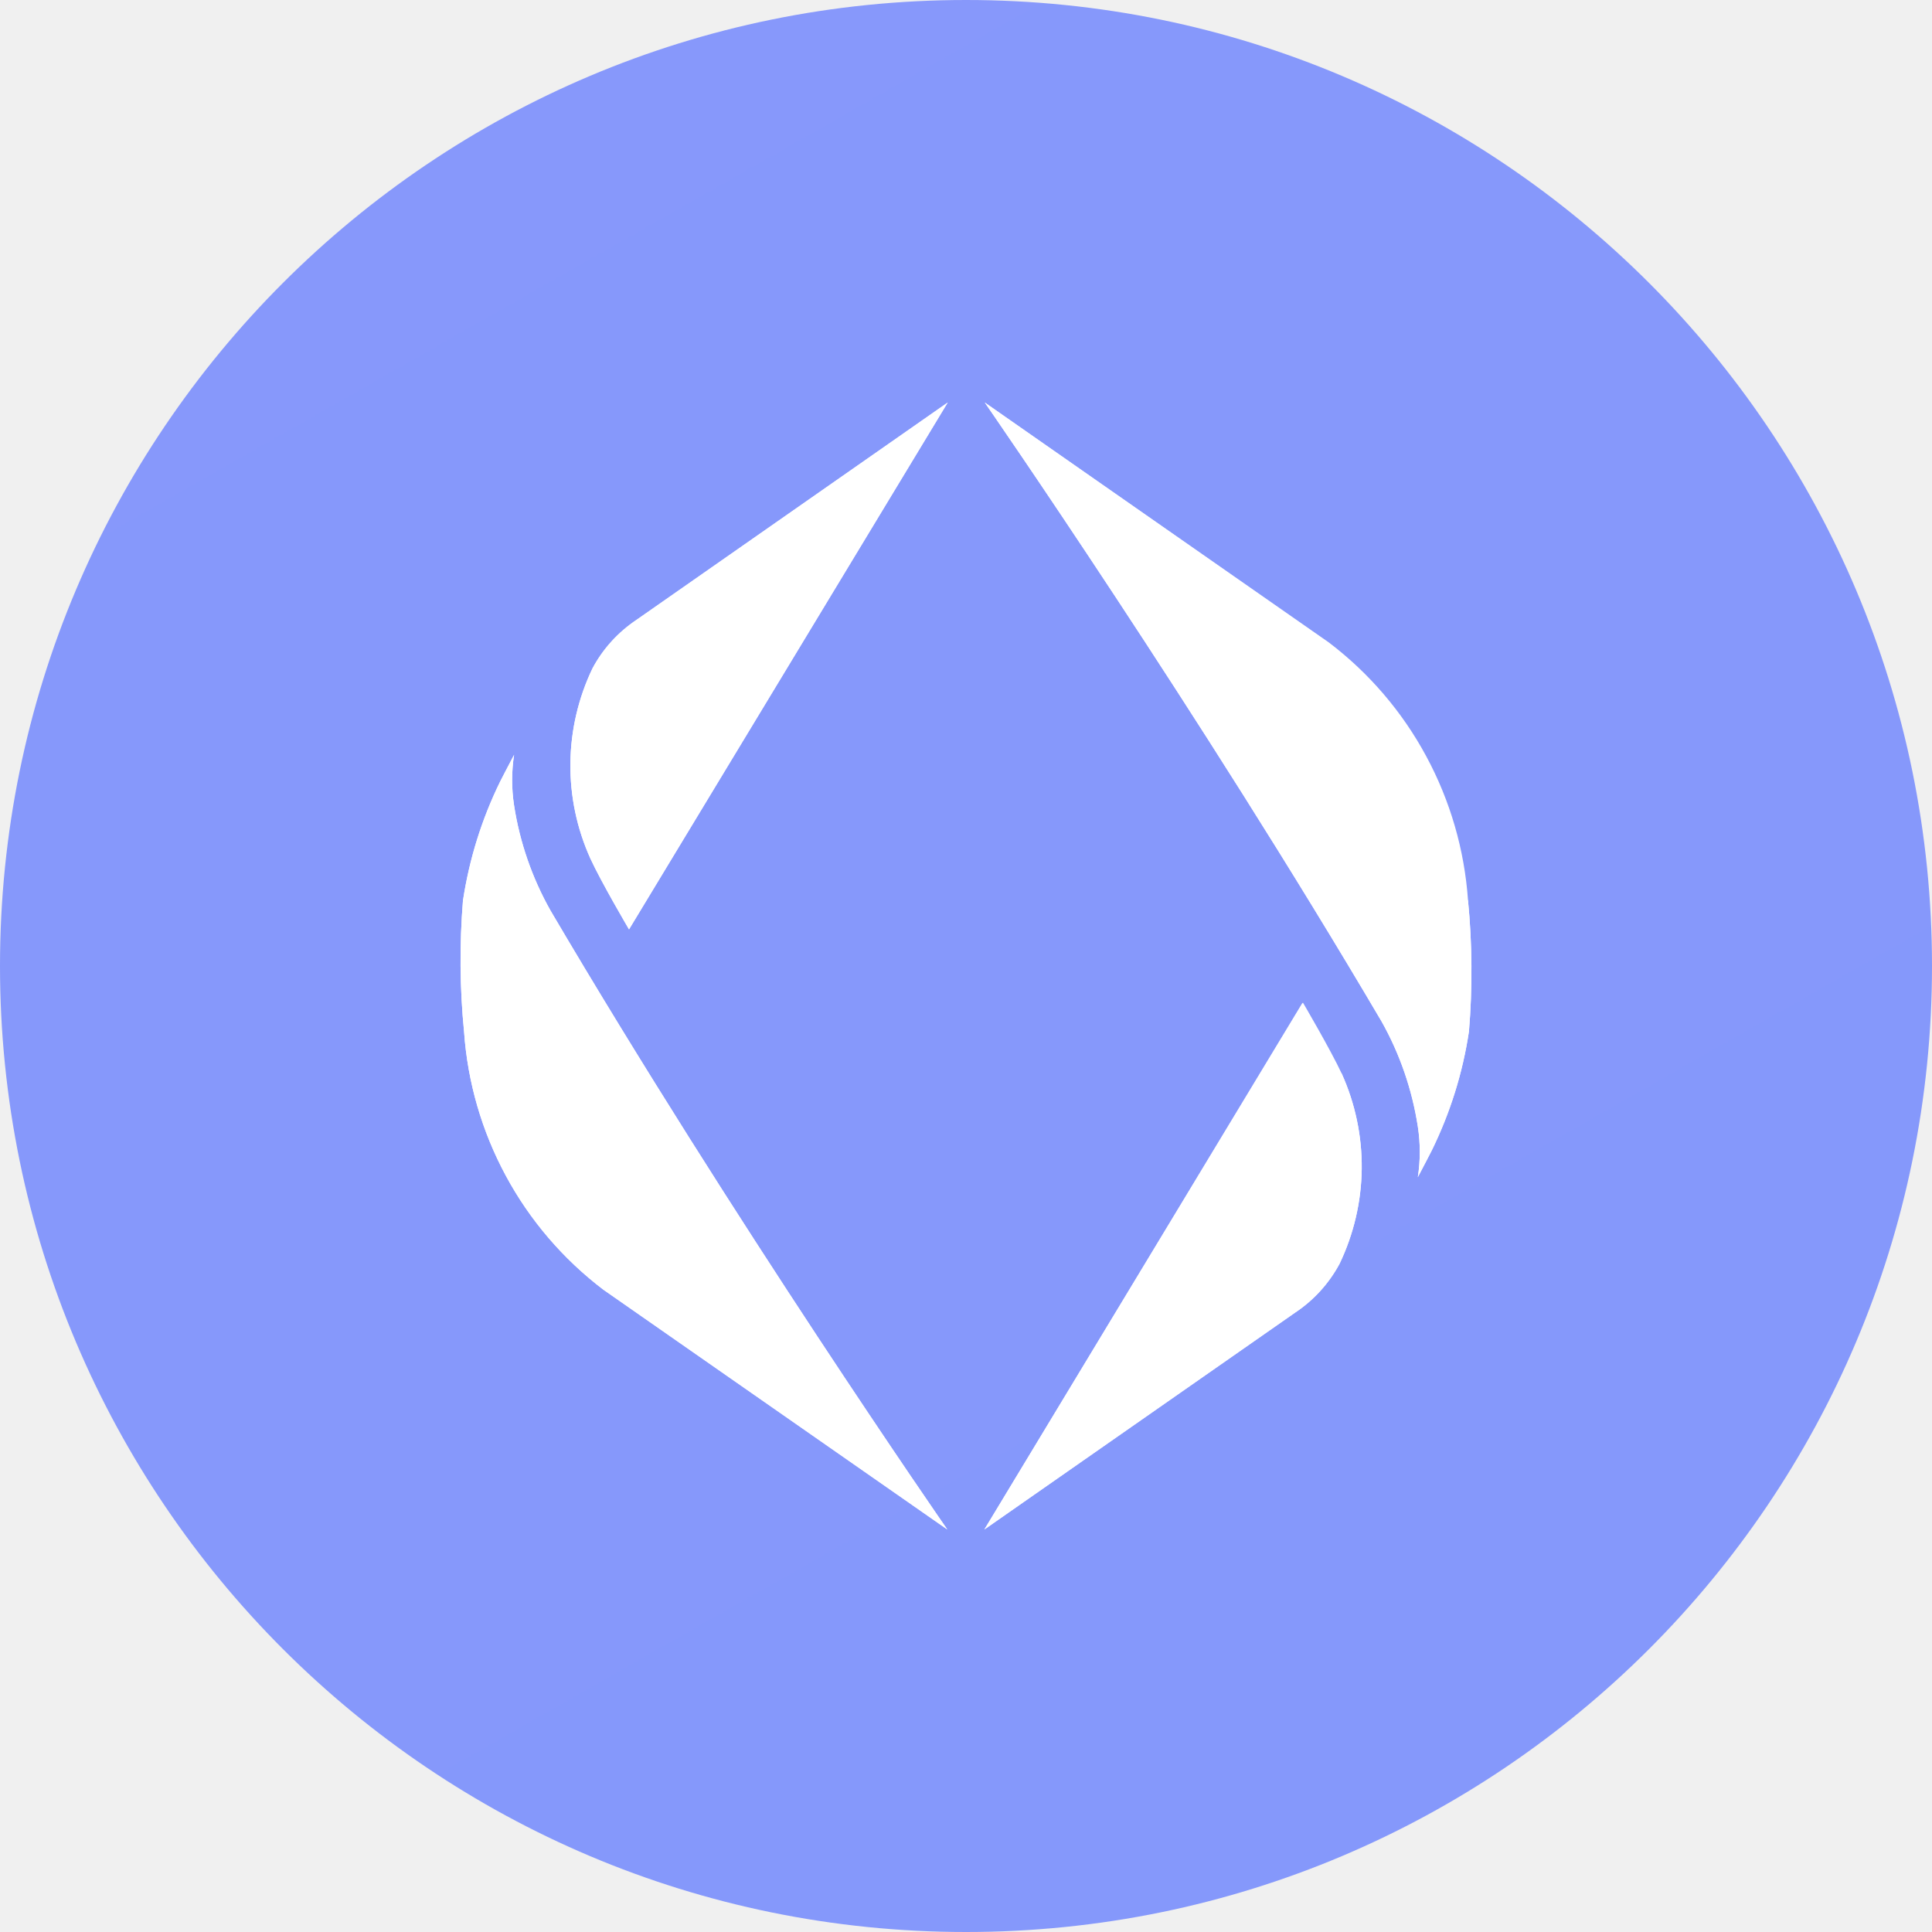
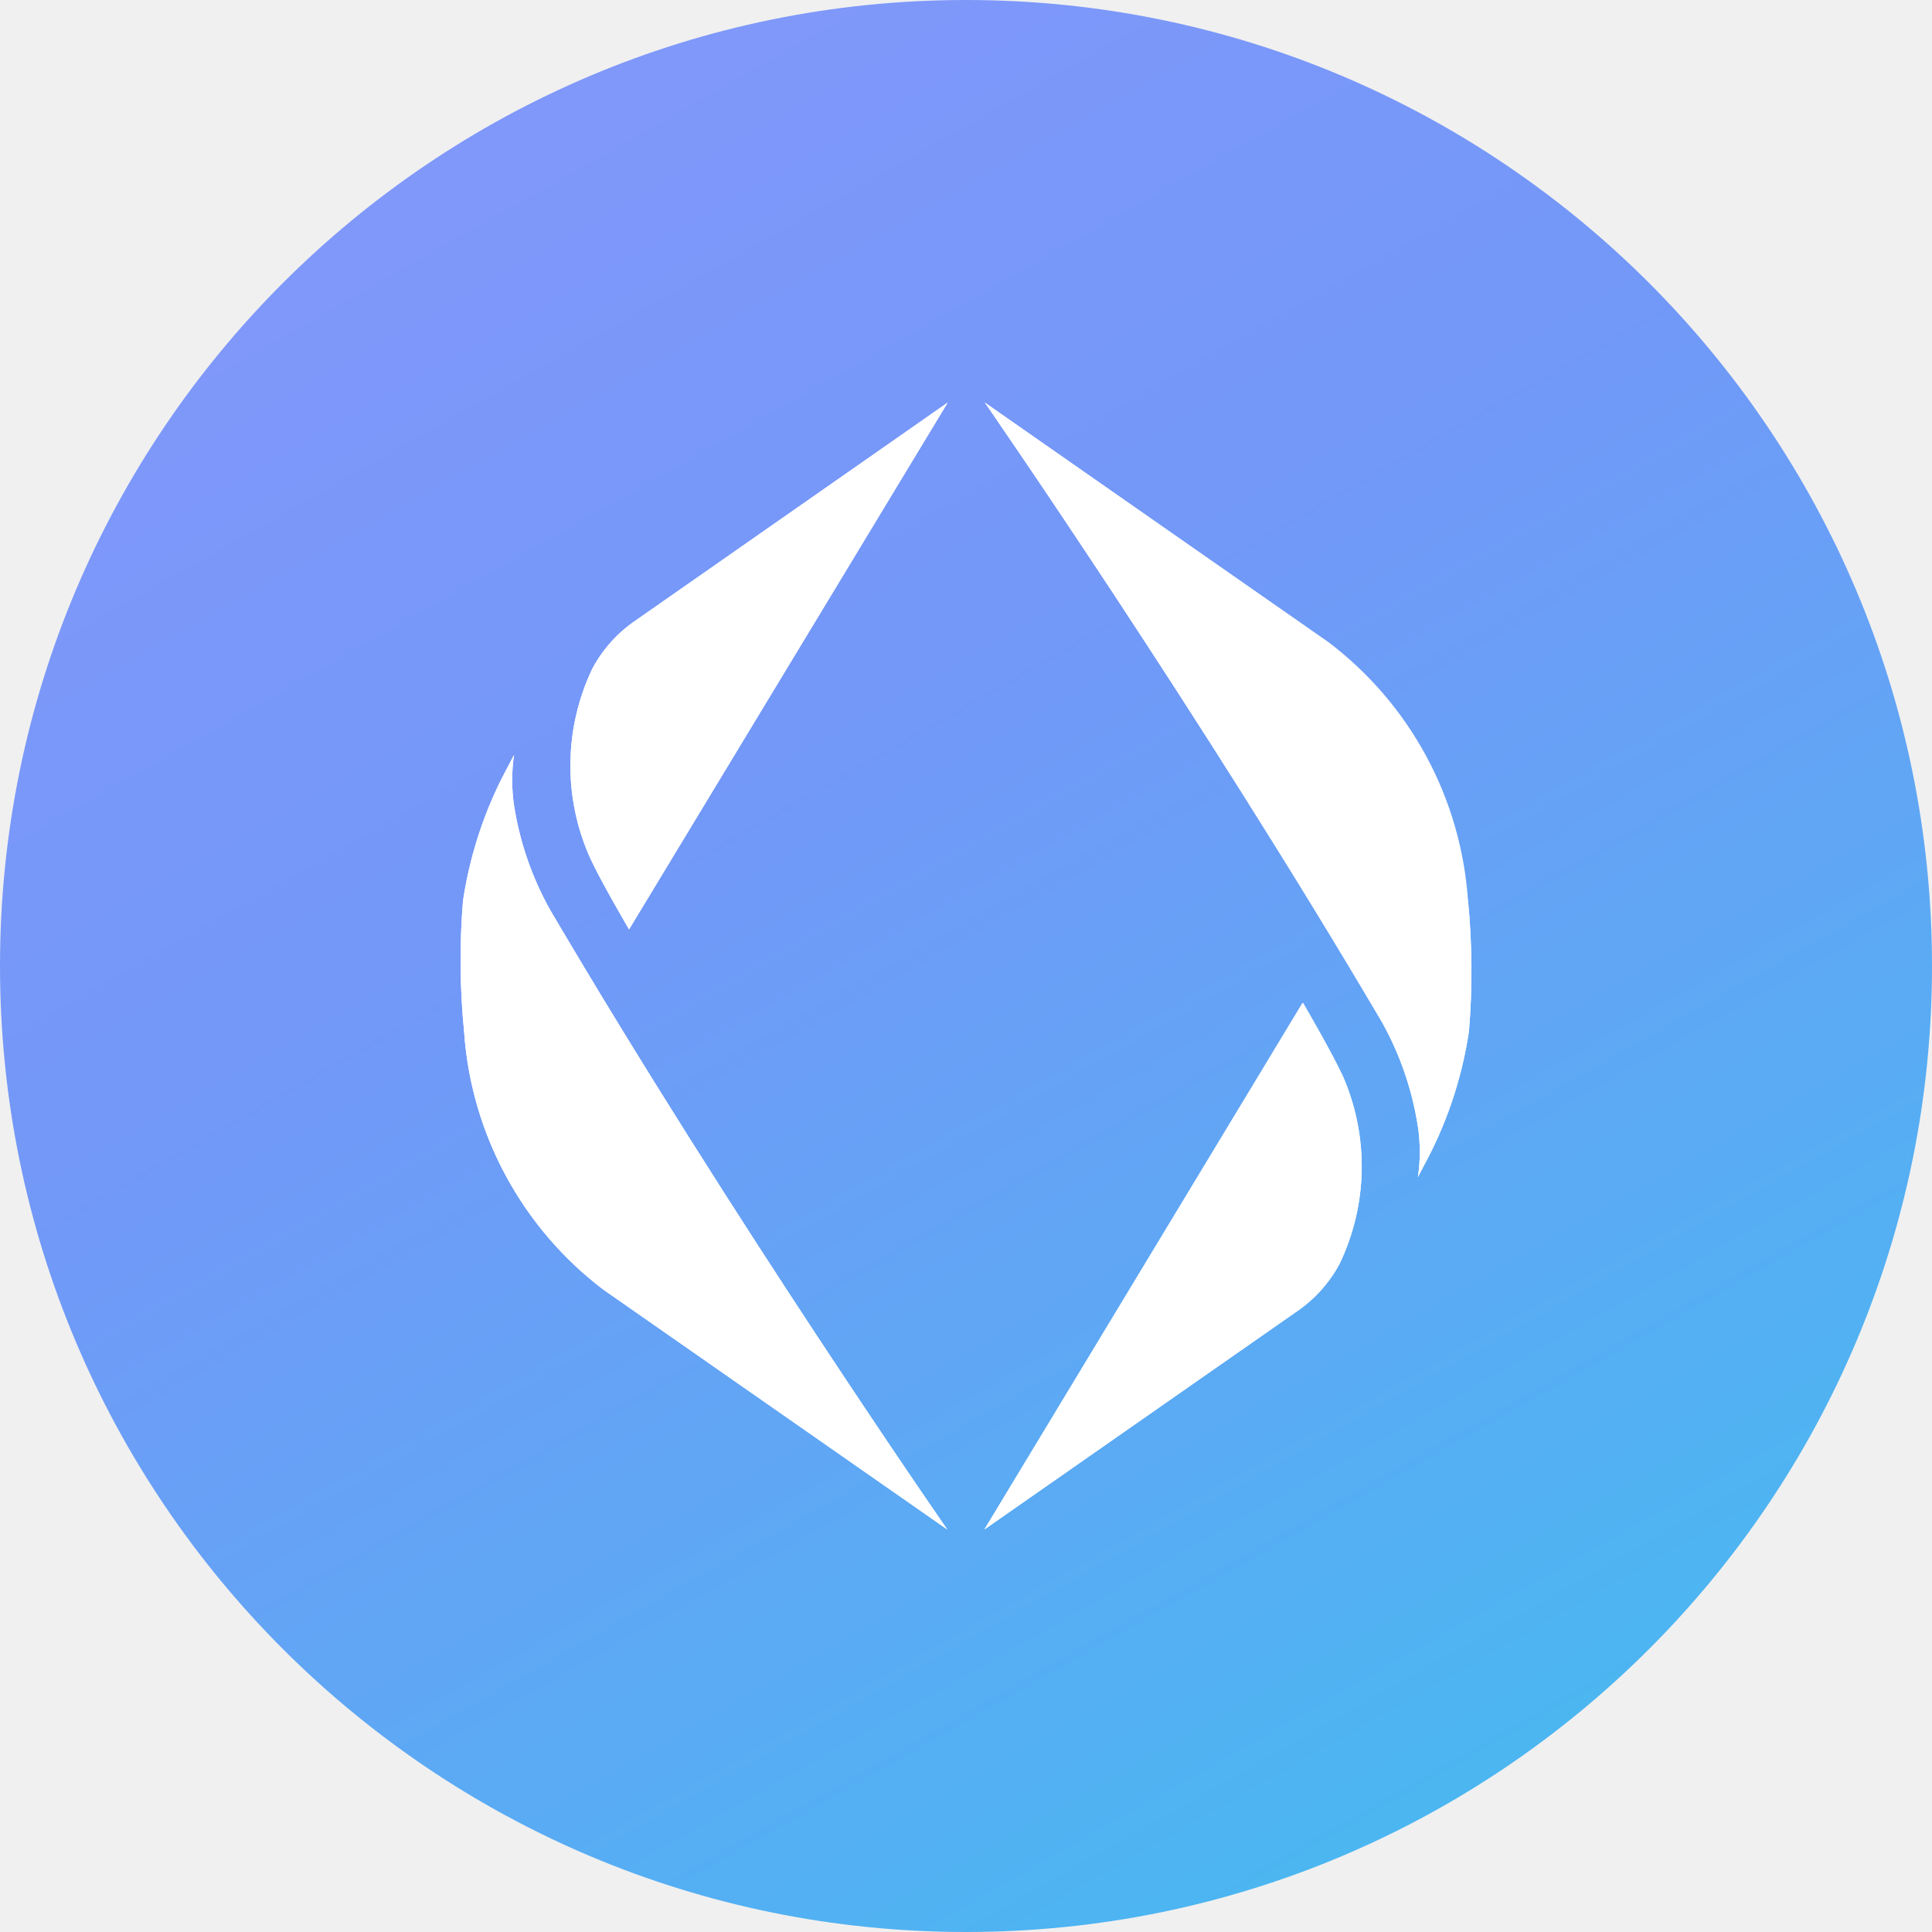
- <svg xmlns="http://www.w3.org/2000/svg" width="24" height="24" viewbox="0 0 24 24" fill="none">
-   <circle cx="12" cy="12" r="12" fill="url(#paint0_linear_460_9260)" />
-   <path d="M7.334 10.664C7.472 10.96 7.814 11.544 7.814 11.544L11.773 5L7.91 7.698C7.679 7.852 7.49 8.059 7.36 8.303C7.184 8.671 7.09 9.073 7.086 9.481C7.081 9.889 7.166 10.292 7.334 10.664Z" fill="white" />
-   <path d="M5.765 12.819C5.809 13.445 5.986 14.054 6.284 14.606C6.582 15.159 6.995 15.64 7.494 16.02L11.768 19C11.768 19 9.094 15.147 6.839 11.312C6.611 10.908 6.457 10.465 6.386 10.005C6.354 9.797 6.354 9.585 6.386 9.377C6.327 9.486 6.213 9.709 6.213 9.709C5.984 10.176 5.829 10.674 5.751 11.188C5.707 11.731 5.711 12.277 5.765 12.819Z" fill="white" />
-   <path d="M16.667 13.336C16.529 13.04 16.186 12.456 16.186 12.456L12.228 19L16.091 16.304C16.322 16.15 16.51 15.942 16.641 15.698C16.817 15.33 16.911 14.928 16.916 14.52C16.92 14.112 16.835 13.708 16.667 13.336Z" fill="white" />
-   <path d="M18.236 11.181C18.192 10.555 18.015 9.946 17.717 9.394C17.419 8.841 17.006 8.359 16.506 7.98L12.233 5C12.233 5 14.905 8.853 17.162 12.688C17.39 13.093 17.542 13.536 17.613 13.995C17.645 14.203 17.645 14.415 17.613 14.623C17.672 14.514 17.786 14.291 17.786 14.291C18.015 13.824 18.171 13.326 18.248 12.812C18.293 12.269 18.289 11.723 18.236 11.181Z" fill="white" />
-   <path d="M7.36 8.303C7.49 8.059 7.679 7.852 7.91 7.698L11.773 5L7.814 11.546C7.814 11.546 7.468 10.961 7.334 10.666C7.166 10.294 7.081 9.89 7.085 9.482C7.09 9.074 7.183 8.671 7.36 8.303ZM5.765 12.819C5.809 13.445 5.986 14.054 6.284 14.606C6.582 15.159 6.995 15.64 7.494 16.02L11.768 19C11.768 19 9.094 15.147 6.839 11.312C6.611 10.908 6.457 10.465 6.386 10.005C6.354 9.797 6.354 9.585 6.386 9.377C6.327 9.486 6.213 9.709 6.213 9.709C5.984 10.176 5.829 10.674 5.751 11.188C5.707 11.731 5.711 12.277 5.765 12.819ZM16.66 13.338C16.522 13.042 16.18 12.457 16.18 12.457L12.228 19L16.091 16.304C16.322 16.15 16.51 15.942 16.641 15.698C16.817 15.33 16.911 14.928 16.916 14.52C16.92 14.112 16.835 13.708 16.667 13.336L16.66 13.338ZM18.229 11.183C18.185 10.557 18.008 9.947 17.71 9.395C17.412 8.843 16.999 8.361 16.5 7.982L12.233 5C12.233 5 14.905 8.853 17.162 12.688C17.39 13.093 17.542 13.536 17.613 13.995C17.645 14.203 17.645 14.415 17.613 14.623C17.672 14.514 17.786 14.291 17.786 14.291C18.015 13.824 18.171 13.326 18.248 12.812C18.293 12.269 18.289 11.723 18.236 11.181L18.229 11.183Z" fill="white" />
+ <svg xmlns="http://www.w3.org/2000/svg" width="40" height="40" viewBox="0 0 40 40" fill="none">
+   <circle cx="20" cy="20" r="20" fill="url(#paint0_linear_358_33274)" />
+   <path d="M12.223 17.773C12.454 18.266 13.024 19.241 13.024 19.241L19.622 8.334L13.183 12.83C12.799 13.086 12.484 13.432 12.266 13.839C11.973 14.452 11.817 15.122 11.81 15.801C11.802 16.481 11.943 17.154 12.223 17.773Z" fill="white" />
+   <path d="M9.609 21.365C9.681 22.408 9.976 23.424 10.473 24.344C10.97 25.264 11.658 26.068 12.491 26.7L19.613 31.667C19.613 31.667 15.157 25.245 11.399 18.854C11.018 18.179 10.762 17.441 10.643 16.675C10.591 16.328 10.591 15.976 10.643 15.629C10.545 15.81 10.355 16.182 10.355 16.182C9.974 16.96 9.715 17.791 9.586 18.647C9.511 19.552 9.519 20.462 9.609 21.365Z" fill="white" />
+   <path d="M27.779 22.227C27.548 21.734 26.978 20.76 26.978 20.76L20.38 31.667L26.819 27.173C27.203 26.917 27.518 26.571 27.736 26.164C28.029 25.551 28.186 24.881 28.193 24.2C28.2 23.52 28.059 22.847 27.779 22.227Z" fill="white" />
+   <path d="M30.393 18.635C30.32 17.592 30.026 16.576 29.529 15.656C29.032 14.736 28.344 13.933 27.511 13.3L20.389 8.334C20.389 8.334 24.842 14.756 28.603 21.146C28.983 21.821 29.238 22.559 29.356 23.325C29.408 23.672 29.408 24.025 29.356 24.371C29.454 24.19 29.644 23.818 29.644 23.818C30.025 23.041 30.285 22.209 30.413 21.354C30.489 20.449 30.482 19.539 30.393 18.635Z" fill="white" />
+   <path d="M12.266 13.839C12.484 13.432 12.799 13.086 13.183 12.83L19.622 8.334L13.024 19.244C13.024 19.244 12.448 18.269 12.223 17.776C11.943 17.157 11.802 16.483 11.809 15.803C11.816 15.123 11.973 14.452 12.266 13.839ZM9.609 21.365C9.681 22.408 9.976 23.424 10.473 24.344C10.97 25.264 11.658 26.068 12.491 26.7L19.613 31.667C19.613 31.667 15.157 25.245 11.399 18.854C11.018 18.179 10.762 17.441 10.643 16.675C10.591 16.328 10.591 15.976 10.643 15.629C10.545 15.81 10.355 16.182 10.355 16.182C9.974 16.96 9.715 17.791 9.586 18.647C9.511 19.552 9.519 20.462 9.609 21.365ZM27.767 22.23C27.537 21.737 26.966 20.763 26.966 20.763L20.38 31.667L26.819 27.173C27.203 26.917 27.518 26.571 27.736 26.164C28.029 25.551 28.186 24.881 28.193 24.2C28.2 23.52 28.059 22.847 27.779 22.227L27.767 22.23ZM30.382 18.638C30.309 17.595 30.014 16.579 29.517 15.659C29.02 14.739 28.332 13.935 27.499 13.303L20.389 8.334C20.389 8.334 24.842 14.756 28.603 21.146C28.983 21.821 29.238 22.559 29.356 23.325C29.408 23.672 29.408 24.025 29.356 24.371C29.454 24.19 29.644 23.818 29.644 23.818C30.025 23.041 30.285 22.209 30.413 21.354C30.489 20.449 30.482 19.539 30.393 18.635L30.382 18.638Z" fill="white" />
  <defs>
-     <linearGradient id="paint0_linear_460_9260" x1="15.986" y1="26.844" x2="-7.341" y2="-14.214" gradientunits="userSpaceOnUse">
+     <linearGradient id="paint0_linear_358_33274" x1="26.643" y1="44.741" x2="-12.235" y2="-23.69" gradientUnits="userSpaceOnUse">
      <stop stop-color="#44BCF0" />
      <stop offset="0.379" stop-color="#7298F8" />
      <stop offset="1" stop-color="#A099FF" />
    </linearGradient>
  </defs>
</svg>
